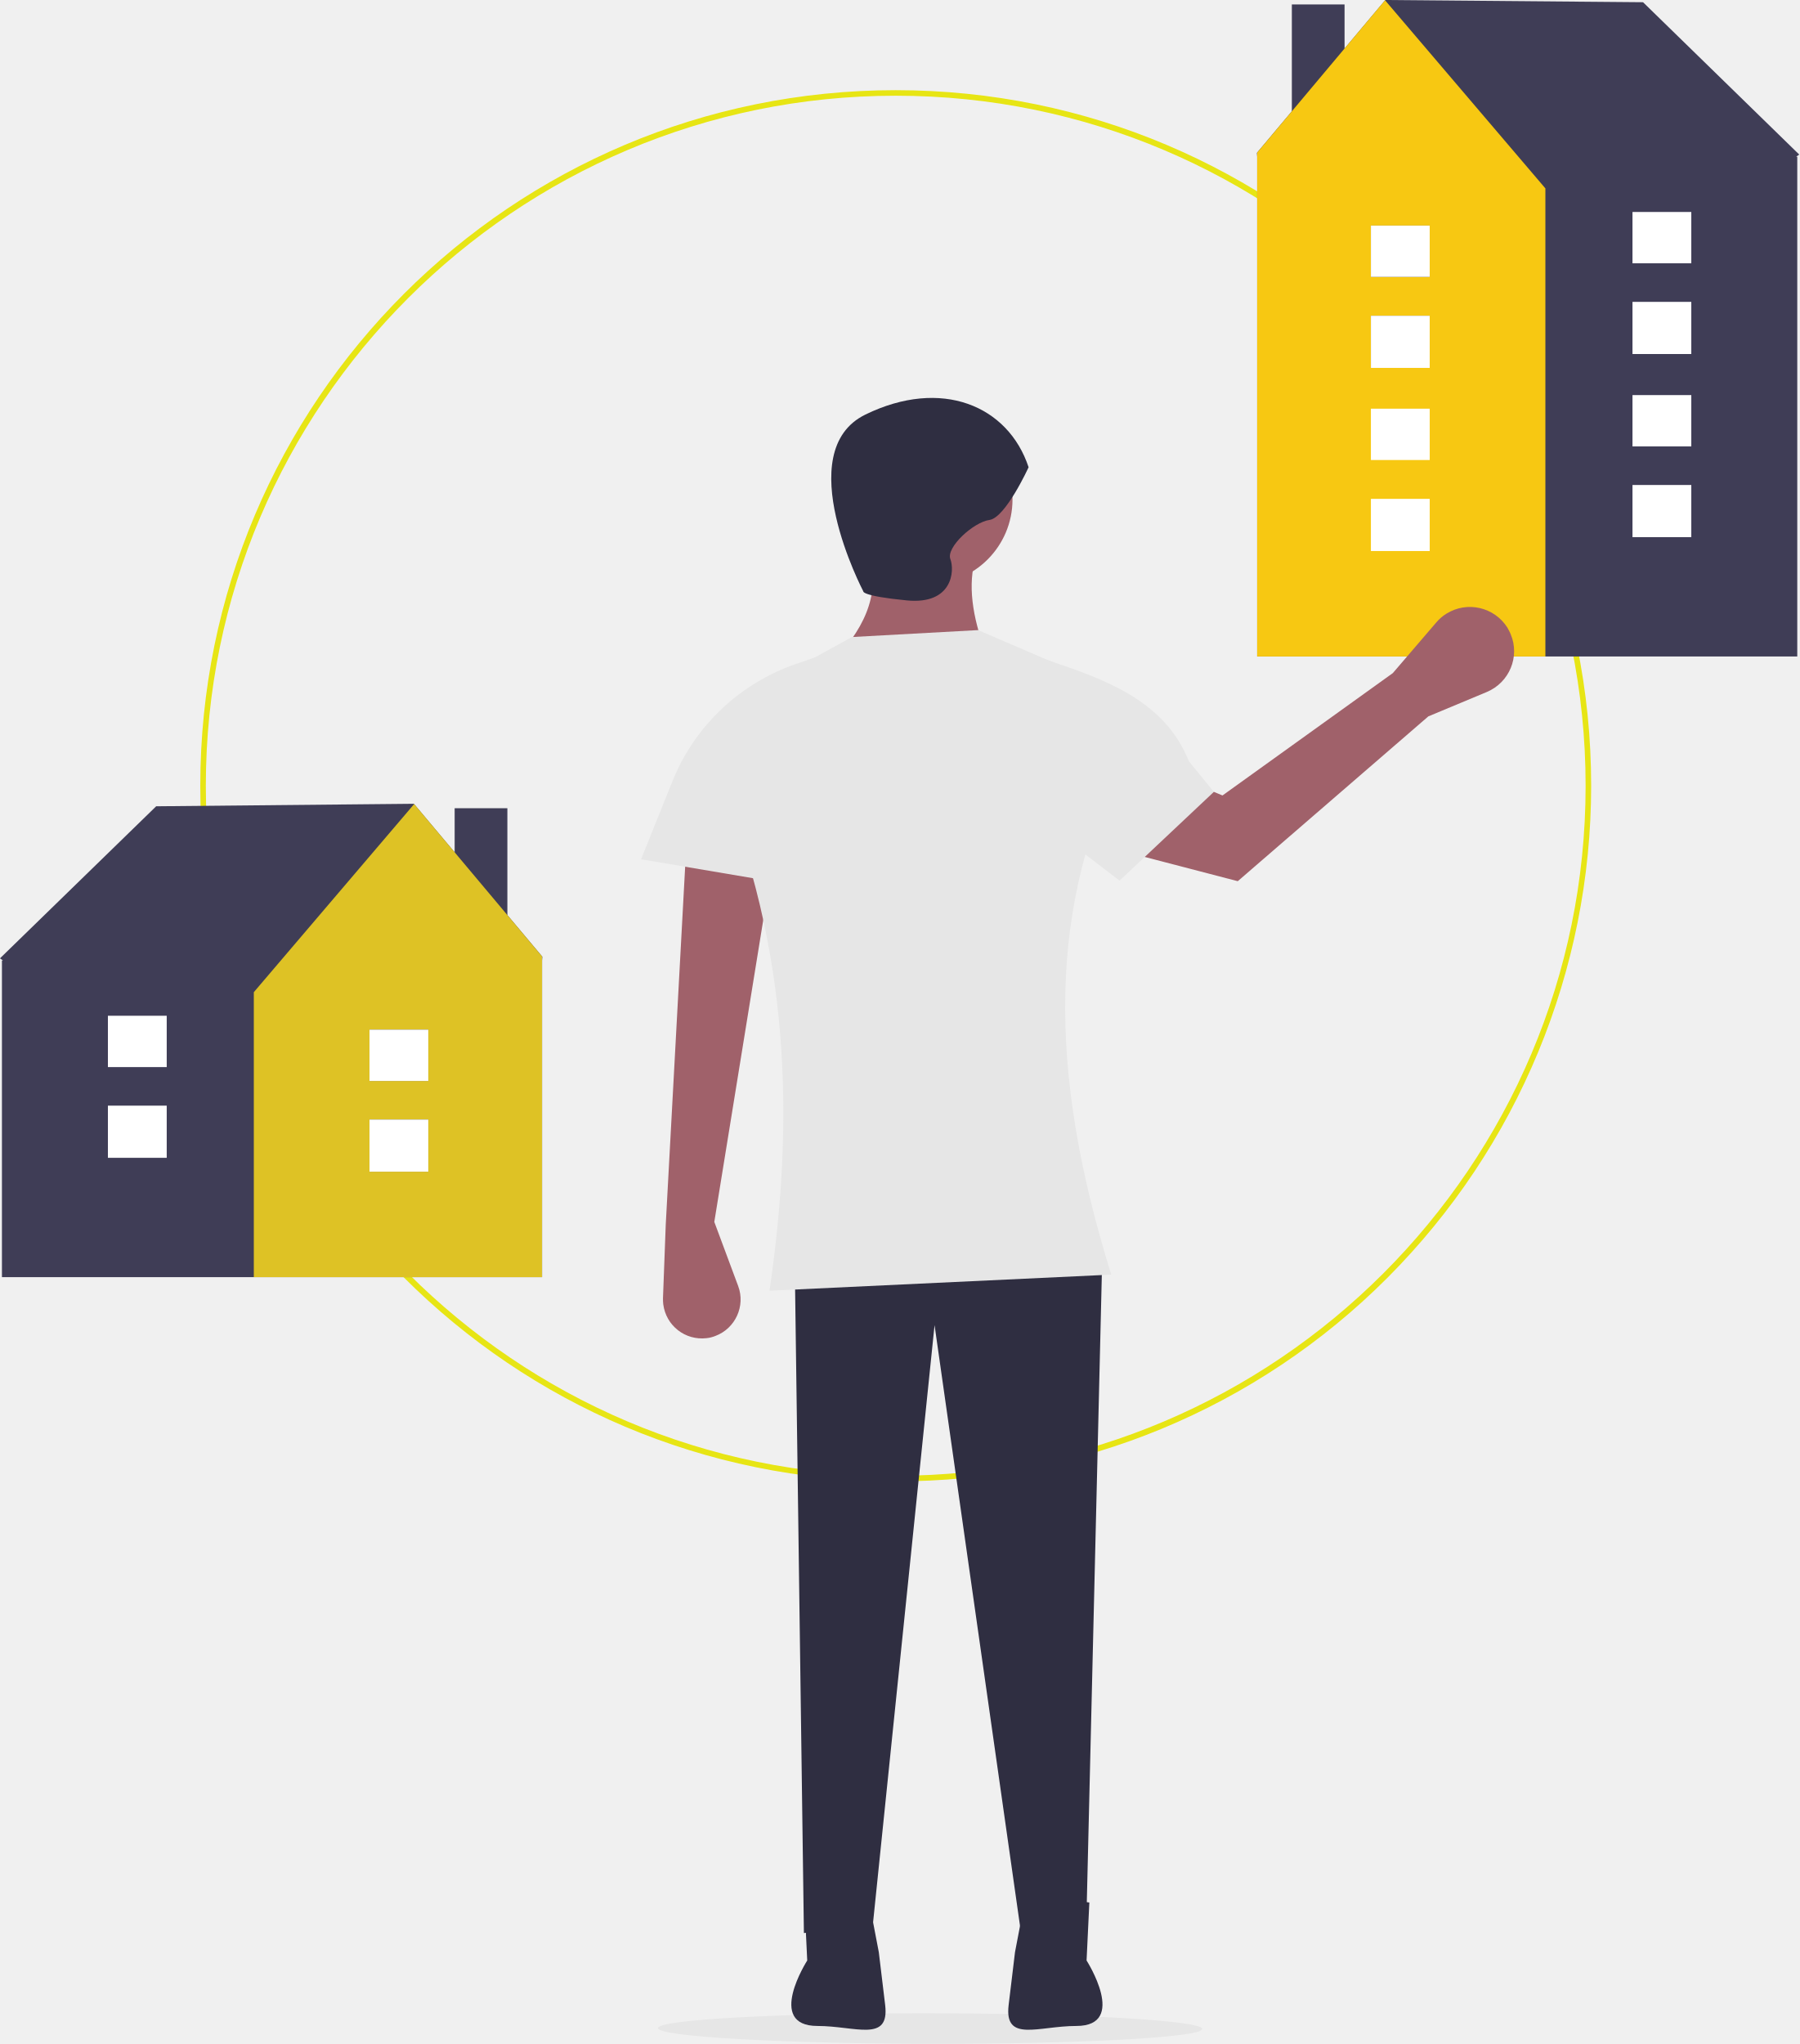
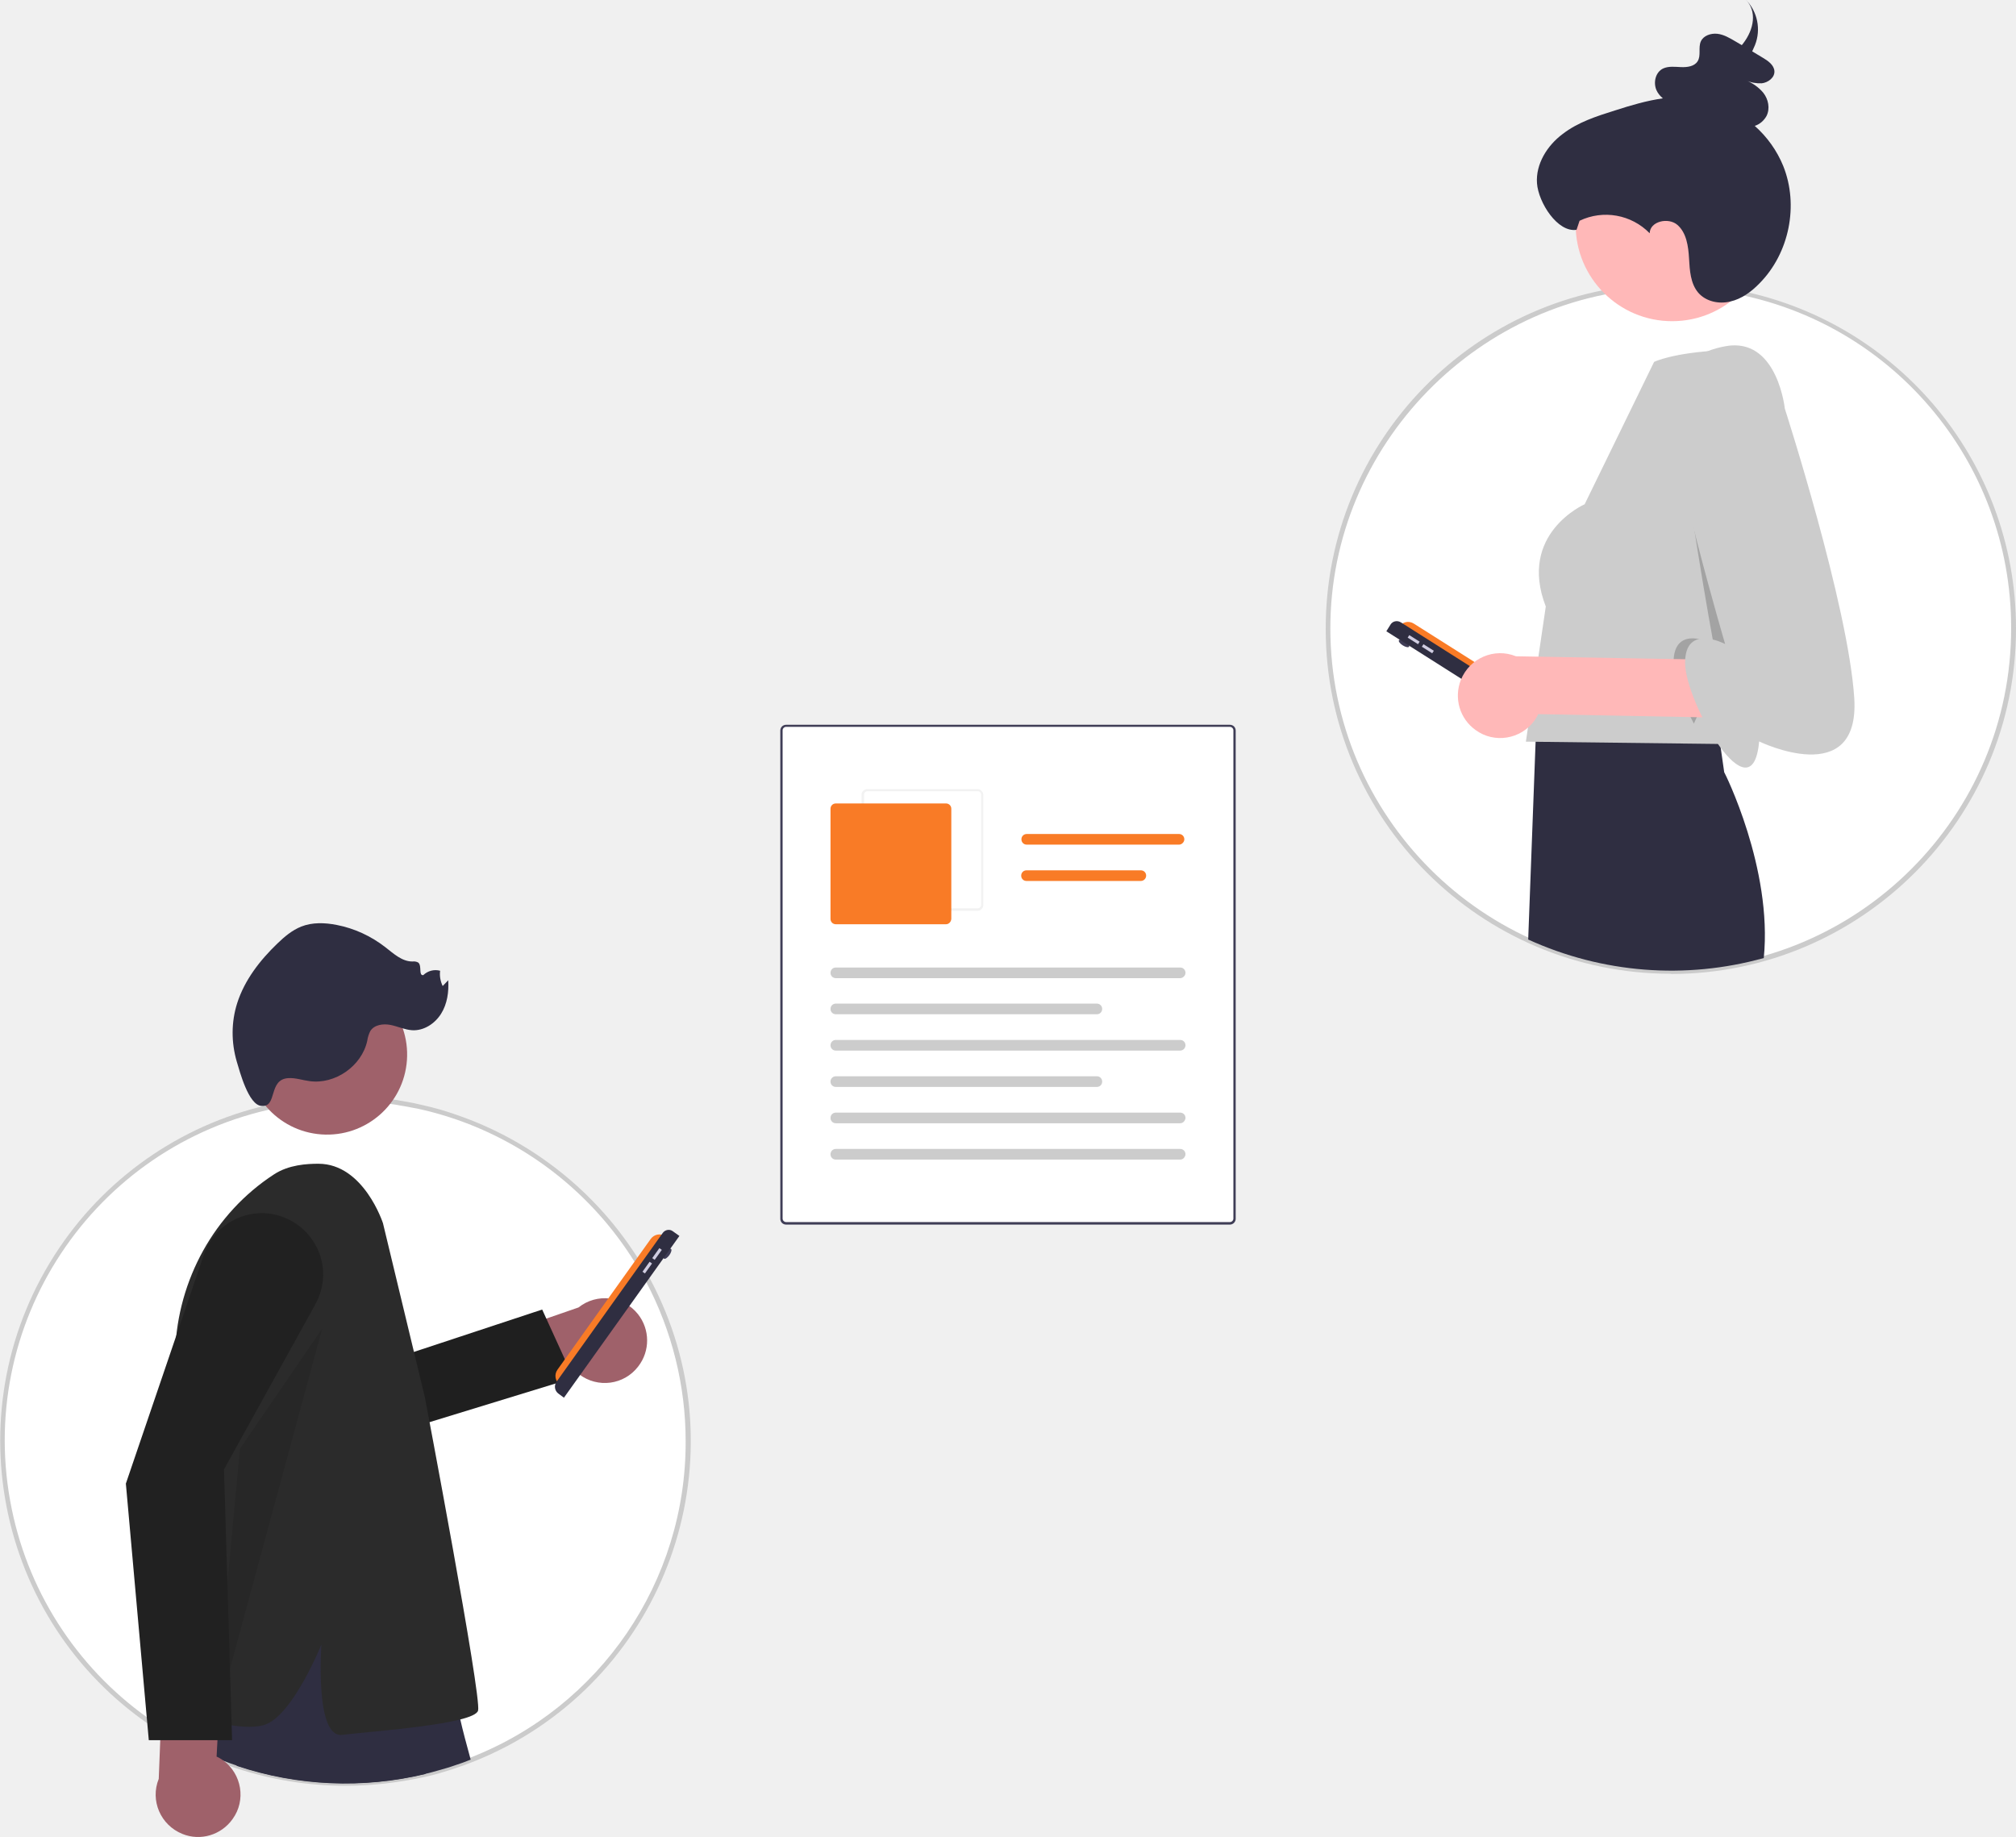
- <svg xmlns="http://www.w3.org/2000/svg" version="1.1" id="efec5e00-3a03-4cc7-a116-3276bdc4c472" x="0px" y="0px" viewBox="0 0 648.6 736.7" style="enable-background:new 0 0 648.6 736.7;" xml:space="preserve">
+ <svg xmlns="http://www.w3.org/2000/svg" version="1.1" id="ad54afe5-9512-4a17-9648-a0d962bcfa3f" x="0px" y="0px" viewBox="0 0 871.2 793.8" style="enable-background:new 0 0 871.2 793.8;" xml:space="preserve">
  <style type="text/css">
- 	.st0{fill:#E6E6E6;}
- 	.st1{fill:#E7E514;}
- 	.st2{fill:#3F3D56;}
- 	.st3{fill:#DEC225;}
- 	.st4{fill:#FFFFFF;}
- 	.st5{fill:#F7C812;}
- 	.st6{fill:#A0616A;}
- 	.st7{fill:#2F2E41;}
+ 	.st0{fill:#FFFFFF;}
+ 	.st1{fill:#3F3D56;}
+ 	.st2{fill:#F2F2F2;}
+ 	.st3{fill:#F97B26;}
+ 	.st4{fill:#CCCCCC;}
+ 	.st5{fill:#CBCBCB;}
+ 	.st6{fill:#9F616A;}
+ 	.st7{fill:#1F1F1F;}
+ 	.st8{fill:#2F2E41;}
+ 	.st9{fill:#2B2B2B;}
+ 	.st10{opacity:0.1;enable-background:new    ;}
+ 	.st11{fill:#D0CDE1;}
+ 	.st12{fill:#212121;}
+ 	.st13{fill:#FFB8B8;}
+ 	.st14{opacity:0.2;enable-background:new    ;}
</style>
-   <ellipse transform="matrix(1.604953e-03 -1 1 1.604953e-03 -396.4378 1065.249)" class="st0" cx="335.3" cy="731.2" rx="5.5" ry="98.1" />
-   <path class="st1" d="M322.9,533.9c-138.4,0-250.7-112.2-250.7-250.7S184.4,32.5,322.9,32.5s250.7,112.2,250.7,250.7  c0,66.5-26.4,130.2-73.4,177.3C453.2,507.6,389.4,534.1,322.9,533.9z M322.9,34.5c-137.1,0-248.7,111.6-248.7,248.7  s111.6,248.7,248.7,248.7c137.1,0,248.7-111.6,248.7-248.7S460,34.5,322.9,34.5z" />
-   <rect x="163.9" y="291.3" class="st2" width="19" height="65.9" />
-   <polygon class="st2" points="195.5,344.8 149.2,289.7 56.3,290.6 0,345.4 1.1,346.2 0.7,346.2 0.7,460.3 195.4,460.3 195.4,346.2   " />
-   <polygon class="st3" points="149.3,289.8 91.5,357.6 91.5,460.3 195.4,460.3 195.4,344.7 " />
-   <rect x="133.2" y="403.5" class="st2" width="21.2" height="18.8" />
-   <rect x="133.2" y="371.1" class="st2" width="21.2" height="18.5" />
-   <rect x="133.2" y="403.5" class="st4" width="21.2" height="18.8" />
-   <rect x="133.2" y="371.1" class="st4" width="21.2" height="18.5" />
-   <rect x="38.9" y="398.5" class="st2" width="21.2" height="18.8" />
-   <rect x="38.9" y="366.1" class="st2" width="21.2" height="18.5" />
-   <rect x="38.9" y="398.5" class="st4" width="21.2" height="18.8" />
-   <rect x="38.9" y="366.1" class="st4" width="21.2" height="18.5" />
-   <rect x="465.7" y="1.6" class="st2" width="19" height="65.9" />
-   <polygon class="st2" points="453.2,56.5 453.2,236.6 647.9,236.6 647.9,56.5 647.5,56.5 648.6,55.7 592.3,0.8 499.4,0 453.1,55.1   " />
-   <polygon class="st5" points="453.2,55 453.2,236.6 557.1,236.6 557.1,67.9 499.3,0.1 " />
-   <rect x="494.2" y="113.8" class="st2" width="21.2" height="18.8" />
-   <rect x="494.2" y="81.3" class="st2" width="21.2" height="18.5" />
-   <rect x="494.2" y="113.8" class="st4" width="21.2" height="18.8" />
-   <rect x="494.2" y="81.3" class="st4" width="21.2" height="18.5" />
-   <rect x="588.5" y="108.8" class="st2" width="21.2" height="18.8" />
-   <rect x="588.5" y="76.4" class="st2" width="21.2" height="18.5" />
-   <rect x="588.5" y="108.8" class="st4" width="21.2" height="18.8" />
-   <rect x="588.5" y="76.4" class="st4" width="21.2" height="18.5" />
-   <rect x="494.2" y="179.8" class="st4" width="21.2" height="18.8" />
-   <rect x="494.2" y="147.3" class="st4" width="21.2" height="18.5" />
-   <rect x="588.5" y="174.8" class="st4" width="21.2" height="18.8" />
-   <rect x="588.5" y="142.4" class="st4" width="21.2" height="18.5" />
-   <circle class="st6" cx="334.4" cy="180" r="30.6" />
-   <path class="st6" d="M303,235.4l52.1-0.8c-4.5-12.3-6.4-23.9-3.3-33.9l-39.7-4.1C317.5,209.5,314.4,222.4,303,235.4z" />
-   <path class="st6" d="M257.5,440.4l8.6,23.1c2.7,7.2-1,15.3-8.2,18c-1,0.4-2.1,0.7-3.2,0.8l0,0c-7.7,0.9-14.6-4.5-15.6-12.2  c-0.1-0.7-0.1-1.5-0.1-2.2l1-26.6l7.4-136.4l30.6,9.1L257.5,440.4z" />
-   <polygon class="st7" points="289.8,696.7 314.6,694.2 336.9,477.6 368.3,698.3 391.5,697.5 397.3,455.3 286.5,455.3 " />
-   <path class="st7" d="M370.8,168.4c0,0-8.3,18.2-14.1,19s-15.7,9.9-14.1,14.1s0.8,16.5-15.7,14.9s-15.7-3.3-15.7-3.3  s-26.5-50.4,0.8-63.7S363.4,146.1,370.8,168.4z" />
-   <path class="st7" d="M392.7,685.7l-1,20.9c0,0,15.1,23.6-3.7,23.6c-0.2,0,0.2,0,0,0c-13.7,0-26,6.1-24.4-7.5l2.3-19.1l4-20.9  L392.7,685.7z" />
-   <path class="st7" d="M290,685.7l1,20.9c0,0-15.1,23.6,3.7,23.6c0.2,0-0.2,0,0,0c13.7,0,26,6.1,24.4-7.5l-2.3-19.1l-4-20.9L290,685.7  z" />
-   <path class="st0" d="M277.4,465.2l123.2-5.8c-23-73.7-23.1-134,5.8-189.6c0-11.9-7.1-22.6-18-27.3l-35.8-15.4l-45.5,2.5l-30,16.5  c-12,6.6-19.2,19.5-18.5,33.1C284.9,341.9,286.4,403.7,277.4,465.2z" />
-   <path class="st0" d="M299.7,321.3l-68.6-11.6l11.3-28.1c8-20,24.4-35.4,44.8-42.4l6.8-2.3L299.7,321.3z" />
-   <path class="st6" d="M514.9,258.2l21.1-8.8c8.1-3.4,12-12.7,8.6-20.8c-0.3-0.8-0.8-1.6-1.2-2.4l0,0c-4.7-7.4-14.5-9.7-22-5  c-1.3,0.8-2.6,1.9-3.6,3.1l-15.7,18.3l-61.4,44.1L399,269.4l-5,34.6l52.2,13.6L514.9,258.2z" />
-   <path class="st0" d="M403.6,317.4l34-32l-9-11c-8-20-26.5-28.2-46.9-35.1l-6.8-2.3l-5.3,54.4L403.6,317.4z" />
+   <path class="st0" d="M531.5,529.2H339.7c-1.4,0-2.5-1.1-2.5-2.5v-211c0-1.4,1.1-2.5,2.5-2.5h191.8c1.4,0,2.5,1.1,2.5,2.5v211  C534,528,532.9,529.2,531.5,529.2z" />
+   <path class="st1" d="M531.5,529.2H339.7c-1.4,0-2.5-1.1-2.5-2.5v-211c0-1.4,1.1-2.5,2.5-2.5h191.8c1.4,0,2.5,1.1,2.5,2.5v211  C534,528,532.9,529.2,531.5,529.2z M339.7,314.1c-0.8,0-1.5,0.7-1.5,1.5v211c0,0.8,0.7,1.5,1.5,1.5h191.8c0.8,0,1.5-0.7,1.5-1.5  v-211c0-0.8-0.7-1.5-1.5-1.5L339.7,314.1z" />
+   <path class="st2" d="M422.4,393.6h-47.6c-1.4,0-2.5-1.1-2.5-2.5v-47.6c0-1.4,1.1-2.5,2.5-2.5h47.6c1.4,0,2.5,1.1,2.5,2.5V391  C425,392.4,423.8,393.6,422.4,393.6z M374.9,341.9c-0.8,0-1.5,0.7-1.5,1.5V391c0,0.8,0.7,1.5,1.5,1.5h47.6c0.8,0,1.5-0.7,1.5-1.5  v-47.6c0-0.8-0.7-1.5-1.5-1.5H374.9z" />
+   <path class="st3" d="M408.8,399.4h-47.6c-1.3,0-2.3-1-2.3-2.3v-47.6c0-1.3,1-2.3,2.3-2.3h47.6c1.3,0,2.3,1,2.3,2.3v47.6  C411,398.4,410,399.4,408.8,399.4z" />
+   <path class="st4" d="M510,422.7H361.2c-1.3,0-2.3-1-2.3-2.3c0-1.3,1-2.3,2.3-2.3c0,0,0,0,0,0H510c1.3,0,2.3,1,2.3,2.3  C512.3,421.6,511.2,422.7,510,422.7L510,422.7L510,422.7z" />
+   <path class="st4" d="M474,438.3H361.2c-1.3,0-2.3-1-2.3-2.3c0-1.3,1-2.3,2.3-2.3c0,0,0,0,0,0H474c1.3,0,2.3,1,2.3,2.3  C476.3,437.3,475.3,438.3,474,438.3L474,438.3z" />
+   <path class="st3" d="M509.5,365h-65.8c-1.3,0-2.3-1-2.3-2.3c0-1.3,1-2.3,2.3-2.3h65.8c1.3,0,2.3,1,2.3,2.3  C511.8,363.9,510.7,365,509.5,365C509.5,365,509.5,365,509.5,365L509.5,365z" />
+   <path class="st3" d="M493,380.7h-49.4c-1.3,0-2.3-1-2.3-2.3c0-1.3,1-2.3,2.3-2.3H493c1.3,0,2.3,1,2.3,2.3  C495.3,379.6,494.3,380.7,493,380.7L493,380.7z" />
+   <path class="st4" d="M510,454H361.2c-1.3,0-2.3-1-2.3-2.3c0-1.3,1-2.3,2.3-2.3H510c1.3,0,2.3,1,2.3,2.3C512.3,453,511.2,454,510,454  C510,454,510,454,510,454L510,454z" />
+   <path class="st4" d="M474,469.7H361.2c-1.3,0-2.3-1-2.3-2.3c0-1.3,1-2.3,2.3-2.3H474c1.3,0,2.3,1,2.3,2.3  C476.3,468.7,475.3,469.7,474,469.7C474.1,469.7,474,469.7,474,469.7z" />
+   <path class="st4" d="M510,485.4H361.2c-1.3,0-2.3-1-2.3-2.3c0-1.3,1-2.3,2.3-2.3c0,0,0,0,0,0H510c1.3,0,2.3,1,2.3,2.3  C512.2,484.4,511.2,485.4,510,485.4z" />
+   <path class="st4" d="M510,501.1H361.2c-1.3,0-2.3-1-2.3-2.3s1-2.3,2.3-2.3H510c1.3,0,2.3,1,2.3,2.3  C512.2,500.1,511.2,501.1,510,501.1z" />
+   <path class="st0" d="M297.2,622.7c0,60.8-37.2,115.5-93.8,137.8c-2.2,0.9-4.4,1.7-6.6,2.4c-2.5,0.9-5,1.6-7.5,2.3  c-1.8,0.5-3.5,1-5.3,1.4c-27,6.5-55.3,5.3-81.6-3.5c-2.1-0.7-4.1-1.4-6.1-2.2c-2.7-1-5.4-2.2-8.1-3.4c-0.2-0.1-0.4-0.2-0.6-0.3  c-1-0.5-2.1-1-3.1-1.5h0c-1.4-0.7-2.8-1.4-4.2-2.1c-3.2-1.7-6.3-3.5-9.3-5.4c-1.6-1-3.1-2-4.7-3c-67.7-45.7-85.5-137.7-39.8-205.4  c21.6-32,55-54.3,92.8-62.1c2.6-0.5,5.2-1,7.9-1.4c1.7-0.3,3.4-0.5,5-0.7c1.2-0.1,2.4-0.3,3.6-0.4h0c3.3-0.3,6.6-0.5,10-0.6  c0.5,0,0.9,0,1.4,0c0.3,0,0.5,0,0.8,0h0c0.4,0,0.8,0,1.2,0c1.7,0,3.4,0,5,0.1c3.7,0.1,7.3,0.4,10.9,0.8c2.1,0.2,4.1,0.5,6.2,0.8  c0.2,0,0.5,0.1,0.7,0.1c0.7,0.1,1.4,0.2,2,0.3c1.4,0.2,2.9,0.5,4.3,0.8c1.3,0.3,2.7,0.5,4,0.8c4.9,1.1,9.8,2.5,14.5,4.1  c32.3,11.1,59.9,32.9,77.9,61.9c0.5,0.8,1,1.6,1.5,2.5c0.4,0.6,0.7,1.2,1.1,1.9c0.1,0.2,0.3,0.4,0.4,0.6c0.1,0.1,0.1,0.2,0.2,0.4  c0.7,1.2,1.3,2.3,1.9,3.5C291.3,574.6,297.2,598.5,297.2,622.7z" />
+   <path class="st5" d="M149.2,771.7c-16,0-32-2.6-47.2-7.6c-2-0.7-4-1.4-6.2-2.2c-2.8-1.1-5.5-2.2-8.1-3.4c-0.2-0.1-0.4-0.2-0.6-0.3  c-1-0.5-2-0.9-3-1.4l-0.1-0.1c-1.4-0.7-2.8-1.4-4.2-2.1c-3.2-1.7-6.3-3.5-9.4-5.4c-1.6-1-3.2-2-4.7-3.1  c-68.2-46-86.1-138.6-40.1-206.8c21.8-32.3,55.3-54.7,93.5-62.5c2.6-0.5,5.3-1,8-1.4c1.6-0.2,3.3-0.5,5.1-0.7  c1.2-0.1,2.4-0.3,3.7-0.4c3.3-0.3,6.7-0.5,10-0.6l1.7,0c0.2,0,0.4,0,0.6,0c0.4,0,0.8,0,1.2,0c1.7,0,3.4,0,5.1,0.1  c3.7,0.1,7.4,0.4,11,0.8c1.9,0.2,3.9,0.5,6.2,0.8l1,0.2c0.6,0.1,1.2,0.2,1.8,0.3c1.3,0.2,2.7,0.5,4.3,0.8c1.3,0.3,2.7,0.6,4,0.9  c5,1.1,9.8,2.5,14.6,4.2c32.5,11.2,60.2,33.2,78.5,62.3c0.5,0.8,1,1.6,1.5,2.5c0.4,0.6,0.7,1.2,1.1,1.9c0.1,0.2,0.2,0.4,0.4,0.6  c0.1,0.1,0.1,0.2,0.2,0.3l0.1,0.1c0.6,1.1,1.3,2.2,1.9,3.5c38.6,72.7,10.9,162.9-61.8,201.5c-5,2.6-10.1,5-15.3,7  c-2.1,0.8-4.4,1.7-6.6,2.4c-2.5,0.9-5,1.6-7.6,2.4c-1.8,0.5-3.6,1-5.4,1.4C172.7,770.3,161,771.7,149.2,771.7z M84.6,754.8  L84.6,754.8l0.2,0.1c1,0.5,2,1,3.1,1.5c0.2,0.1,0.4,0.2,0.5,0.2c2.6,1.2,5.3,2.3,8.1,3.4c2.2,0.8,4.2,1.5,6.1,2.2  c26.2,8.7,54.2,9.9,81.1,3.5c1.8-0.4,3.6-0.9,5.3-1.4c2.5-0.7,5-1.5,7.5-2.3c2.3-0.8,4.5-1.6,6.6-2.4  c56.4-21.9,93.4-76.3,93.2-136.8v0c0-24-5.9-47.7-17.1-68.9c-0.7-1.3-1.3-2.4-1.9-3.5l-0.1-0.1c0-0.1-0.1-0.1-0.1-0.2l-0.1-0.1  c-0.1-0.2-0.2-0.4-0.3-0.6c-0.4-0.7-0.7-1.3-1.1-1.9c-0.5-0.8-1-1.6-1.5-2.4c-18-28.8-45.3-50.5-77.4-61.5c-4.7-1.6-9.6-3-14.4-4.1  c-1.3-0.3-2.6-0.6-4-0.8c-1.6-0.3-3-0.6-4.3-0.8c-0.6-0.1-1.2-0.2-1.8-0.3l-1-0.2c-2.2-0.3-4.2-0.6-6.1-0.8  c-3.6-0.4-7.2-0.6-10.8-0.8c-1.6-0.1-3.3-0.1-5-0.1c-0.4,0-0.8,0-1.2,0c-0.2,0-0.4,0-0.5,0l-1.6,0c-3.3,0.1-6.6,0.3-9.9,0.6l-0.1,0  c-1.1,0.1-2.3,0.2-3.5,0.4c-1.8,0.2-3.5,0.4-5,0.7c-2.6,0.4-5.3,0.9-7.9,1.4C39.9,495-11.3,572.7,5.1,652.2  c7.7,37.6,29.9,70.7,61.7,92.2c1.5,1,3.1,2.1,4.6,3c3,1.9,6.1,3.7,9.3,5.3C82,753.4,83.3,754.1,84.6,754.8z" />
+   <path class="st6" d="M275.8,590.5c-6.1,8-17.5,9.5-25.5,3.4c-0.8-0.7-1.6-1.4-2.4-2.2l-39,14.1l-14.4-21.6L250,565  c7.9-6.3,19.4-5,25.7,2.9C280.9,574.5,281,583.8,275.8,590.5z" />
+   <polygon class="st7" points="153.8,592.5 234.3,565.9 247.8,595.5 172.8,618.5 " />
+   <path class="st8" d="M183.9,766.6c-27,6.5-55.3,5.3-81.6-3.5l1.8-17l1.7-15.9l25-38.7l8-12.4l33.1,12l3.4,21.3l5.4,33.9L183.9,766.6  z" />
+   <path class="st8" d="M203.4,760.4c-2.2,0.9-4.4,1.7-6.6,2.4c-2.5,0.9-5,1.6-7.5,2.3c-1.8,0.5-3.5,1-5.3,1.4  c-27,6.5-55.3,5.3-81.6-3.5c-2.1-0.7-4.1-1.4-6.1-2.2c0.3,5.9,0.1,11.9-0.5,17.8c-2.9-6.9-5.4-14-7.5-21.1c-0.1-0.5-0.3-1-0.4-1.4  c-0.7-2.4-1.3-4.7-1.9-6.9c-0.6-2.5-1.2-4.8-1.6-7c-1.8-8.4-2.4-13.5-2.4-13.5l19.6-40.6l3.9,0.4l1.6,0.2l9.8,1.1l14.2,1.6l23.1,2.6  l21.4,18.2l19.2,16.3c0,0,1.6,5.4,4.1,14.5C200,747.9,201.6,753.8,203.4,760.4z" />
+   <ellipse transform="matrix(7.088903e-02 -0.9975 0.9975 7.088903e-02 -323.2447 564.4515)" class="st6" cx="141.4" cy="455.7" rx="34.6" ry="34.6" />
+   <path class="st9" d="M165.5,528.6c0,0-8.3-25.7-27.9-25.7c-4.9,0-12.8,0.4-19.2,4.6c-25.8,16.8-41.5,45.5-42.7,76.3l-6,153.9  c0,0,33.1,12,45.1,7.5s24.1-34.6,24.1-34.6s-3,40.6,9,39.1s57.1-4.5,58.7-10.5s-23-135.4-23-135.4L165.5,528.6z" />
+   <path class="st8" d="M124.6,465.9c3.1-0.2,6.1,0.9,9.2,1.3c11,1.5,22.5-6.5,24.9-17.4c0.2-1.4,0.6-2.8,1.3-4.2  c1.7-2.8,5.6-3.3,8.7-2.7s6.2,2.1,9.4,2.3c5,0.3,9.8-2.8,12.5-7.1s3.4-9.5,3.1-14.5l-2.4,2.5c-1-2.1-1.4-4.4-1.1-6.6  c-2.6-0.7-5.3,0-7.3,1.9c-2.1,0.2-0.5-3.9-2.1-5.4c-0.8-0.5-1.7-0.6-2.6-0.5c-4.5,0-8.1-3.4-11.7-6.2c-6.2-4.8-13.3-8.1-21-9.6  c-5.1-1-10.5-1.2-15.3,0.7c-4,1.6-7.3,4.4-10.3,7.3c-7.6,7.3-14.2,15.8-17.4,25.8c-2.6,8.2-2.6,16.9-0.2,25.2  c1.3,4.3,5.1,18.9,10.7,19.2C120,478.6,115.8,466.4,124.6,465.9z" />
+   <polygon class="st10" points="139.2,574.2 103.7,626.1 92.4,746.8 " />
+   <ellipse transform="matrix(0.5808 -0.814 0.814 0.5808 -320.1375 461.9611)" class="st1" cx="288.5" cy="541.8" rx="2.6" ry="1" />
+   <path class="st3" d="M242,598.4L242,598.4c-2.1-1.5-2.6-4.4-1.1-6.5l0,0l40.3-56.5c1.5-2.1,4.4-2.6,6.5-1.1l0,0L242,598.4L242,598.4  z" />
+   <path class="st8" d="M243.7,604l-2.3-1.7c-1.7-1.2-2.1-3.5-0.9-5.2l0,0l45.9-64.3c1-1.4,3-1.8,4.4-0.7l0,0l2.8,2l0,0L243.7,604  L243.7,604L243.7,604z" />
+   <rect x="281.3" y="541.2" transform="matrix(0.5808 -0.814 0.814 0.5808 -322.0538 458.3212)" class="st11" width="5.3" height="1.3" />
+   <rect x="277.1" y="547.1" transform="matrix(0.5808 -0.814 0.814 0.5808 -328.6383 457.3652)" class="st11" width="5.3" height="1.3" />
+   <path class="st6" d="M100.5,786.1c5.9-8.1,4-19.5-4.1-25.4c-0.9-0.6-1.8-1.2-2.8-1.6l2.2-41.5l-24.9-7.5l-2.3,58.6  c-3.8,9.4,0.8,20,10.2,23.8C86.6,795.7,95.6,793,100.5,786.1z" />
+   <path class="st12" d="M100.3,752h-36l-9.9-110.8l0-0.1l33.7-98.9c4.7-13.8,19.8-21.3,33.6-16.5s21.3,19.8,16.5,33.6  c-0.5,1.5-1.2,2.9-1.9,4.3L96.8,635L100.3,752z" />
+   <path class="st0" d="M870.2,271.5c0.1,81.8-66.2,148.2-148,148.3c-81.8,0.1-148.2-66.2-148.3-148c-0.1-80.6,64.3-146.5,144.9-148.2  c0.5,0,0.9,0,1.4,0c0.7,0,1.3,0,2,0c1.7,0,3.4,0,5,0.1c3.7,0.1,7.3,0.4,10.9,0.8c2.1,0.2,4.1,0.5,6.2,0.8c0.2,0,0.5,0.1,0.7,0.1  c8.5,1.3,16.8,3.3,24.9,6.1C829.9,151.8,870.2,208.1,870.2,271.5z" />
+   <path class="st5" d="M722,420.8c-82.2,0-149.1-66.8-149.1-149c-0.1-81.1,64.7-147.5,145.9-149.2l1.4,0c2.4,0,4.8,0,7.1,0.1  c3.7,0.1,7.4,0.4,11,0.8c1.9,0.2,3.9,0.5,6.2,0.8l0.7,0.1c72.6,11.3,126.1,73.8,126,147.2v0c0.1,82.2-66.8,149.2-149,149.3  L722,420.8z M722.2,124.5c-0.7,0-1.3,0-2,0l-1.4,0c-79.4,1.7-144,67.8-143.9,147.2c0.1,81.1,66.1,147,147.1,147h0.1  c81.1-0.1,147.1-66.1,147-147.3v0c0.1-72.5-52.7-134.2-124.3-145.3l-0.7-0.1c-2.2-0.3-4.2-0.6-6.1-0.8c-3.6-0.4-7.2-0.6-10.8-0.8  C725.5,124.5,723.8,124.5,722.2,124.5L722.2,124.5z" />
+   <ellipse transform="matrix(0.535 -0.8449 0.8449 0.535 47.1834 641.8683)" class="st1" cx="606.7" cy="278.1" rx="1" ry="2.6" />
+   <path class="st3" d="M604.6,270.9L604.6,270.9c1.4-2.2,4.2-2.8,6.4-1.4l0,0l58.6,37.1c2.2,1.4,2.8,4.2,1.4,6.4v0l0,0L604.6,270.9z" />
+   <path class="st8" d="M599.1,272.8l1.8-2.9c0.9-1.5,2.9-1.9,4.4-1l0,0l66.7,42.3c1.7,1.1,2.3,3.4,1.2,5.2v0l-1.5,2.4l0,0L599.1,272.8  L599.1,272.8z" />
+   <rect x="610.2" y="273.8" transform="matrix(0.535 -0.8449 0.8449 0.535 50.5244 644.6266)" class="st11" width="1.3" height="5.3" />
+   <rect x="616.3" y="277.7" transform="matrix(0.535 -0.8449 0.8449 0.535 50.0946 651.6211)" class="st11" width="1.3" height="5.3" />
+   <circle class="st13" cx="722.6" cy="97.1" r="41.7" />
+   <path class="st8" d="M762.2,414c-33.8,9.4-69.8,6.6-101.8-8l3.2-85.5l0.2-6.6l0.1-2.2l0.1-3.2l0.1-2c0,0,0.1,0,0.4,0  c0.7,0,2.3-0.2,4.5-0.3c2.6-0.1,6.1-0.3,10.2-0.5c1,0,2-0.1,3-0.1c21.5-0.8,55.2-1,59.6,5.5l0.6,3.8l0.9,6.2l1.8,12.6  C745.2,333.7,766.1,375.3,762.2,414z" />
+   <path class="st4" d="M772.8,198.4l-8.2,75.8L749,308.7l-5.8,12.8l-83.8-1l8.6-58.4c-12.2-31.5,16.8-44.2,16.8-44.2l30-61.5  c0,0,8-4,28.9-5c19.4-0.9,4.1,2,4.1,2C773.2,150.8,772.8,198.4,772.8,198.4z" />
+   <path class="st14" d="M747.6,278.2L732,312.7c-5-9.4-8.8-20-8.8-26.3c0-17.3,17.3-8.1,17.3-8.1s-14-76.4-14-99.3  C726.4,163.8,739.1,231.2,747.6,278.2z" />
+   <path class="st8" d="M770.6,71.7c-2.7-6.6-6.9-12.5-12.3-17.3c2.2-0.7,4-2.3,5.1-4.3c1.6-3.2,0.8-7.2-1.4-10c-2-2.4-4.6-4.2-7.5-5.4  c2.1,1,4.5,1.4,6.8,1.3c2.8-0.3,5.7-2.5,5.5-5.3c-0.2-2.6-2.7-4.4-5.1-5.8c-1.5-0.9-3-1.8-4.5-2.7c0.4-0.9,0.8-1.8,1.2-2.7  c2.7-6.8,1.1-14.5-4-19.7c4.9,5,3.7,12.8-1.2,19.1c-0.2,0.2-0.3,0.4-0.5,0.6c-1-0.6-1.9-1.1-2.9-1.7c-2.4-1.4-4.9-2.9-7.7-3.2  s-6,0.8-7.1,3.3c-1.2,2.7,0.2,6.1-1.4,8.6c-1.4,2.2-4.4,2.6-7.1,2.5c-2.6-0.1-5.4-0.5-7.8,0.6c-3.3,1.6-4.3,6-2.9,9.3  c0.6,1.4,1.6,2.6,2.8,3.6c-7,1-13.8,3-20.6,5.2c-8,2.5-16.1,5.1-22.7,10.2c-6.7,5-11.7,13-11.1,21.3s8.9,21.4,17.1,20.1l1.3-3.9  c10.2-4.9,22.4-2.7,30.3,5.4c0.1-5.2,8.1-7,12-3.6s4.7,9.2,5,14.4c0.3,5.2,0.6,10.9,4,14.9c3.3,3.8,8.9,5,13.8,3.8  c4.9-1.1,9.1-4.2,12.6-7.8C773.3,109.4,777.4,88.6,770.6,71.7z" />
+   <path class="st13" d="M637.7,315.5c8.1,5.9,19.5,4,25.4-4.1c0.6-0.9,1.2-1.8,1.6-2.8l113.5,2.2l7.5-24.9l-130.6-2.3  c-9.4-3.8-20,0.8-23.8,10.2C628.2,301.7,630.8,310.6,637.7,315.5L637.7,315.5z" />
+   <path class="st4" d="M748,149.3c0,0-26.4,2-26.4,24.9c0,22.9,23.9,104.1,23.9,104.1s-17.3-9.1-17.3,8.1s29,67.6,32,34  c0,0,43.7,21.3,41.1-18.8s-30-125-30-125S768.3,147.7,748,149.3z" />
</svg>
